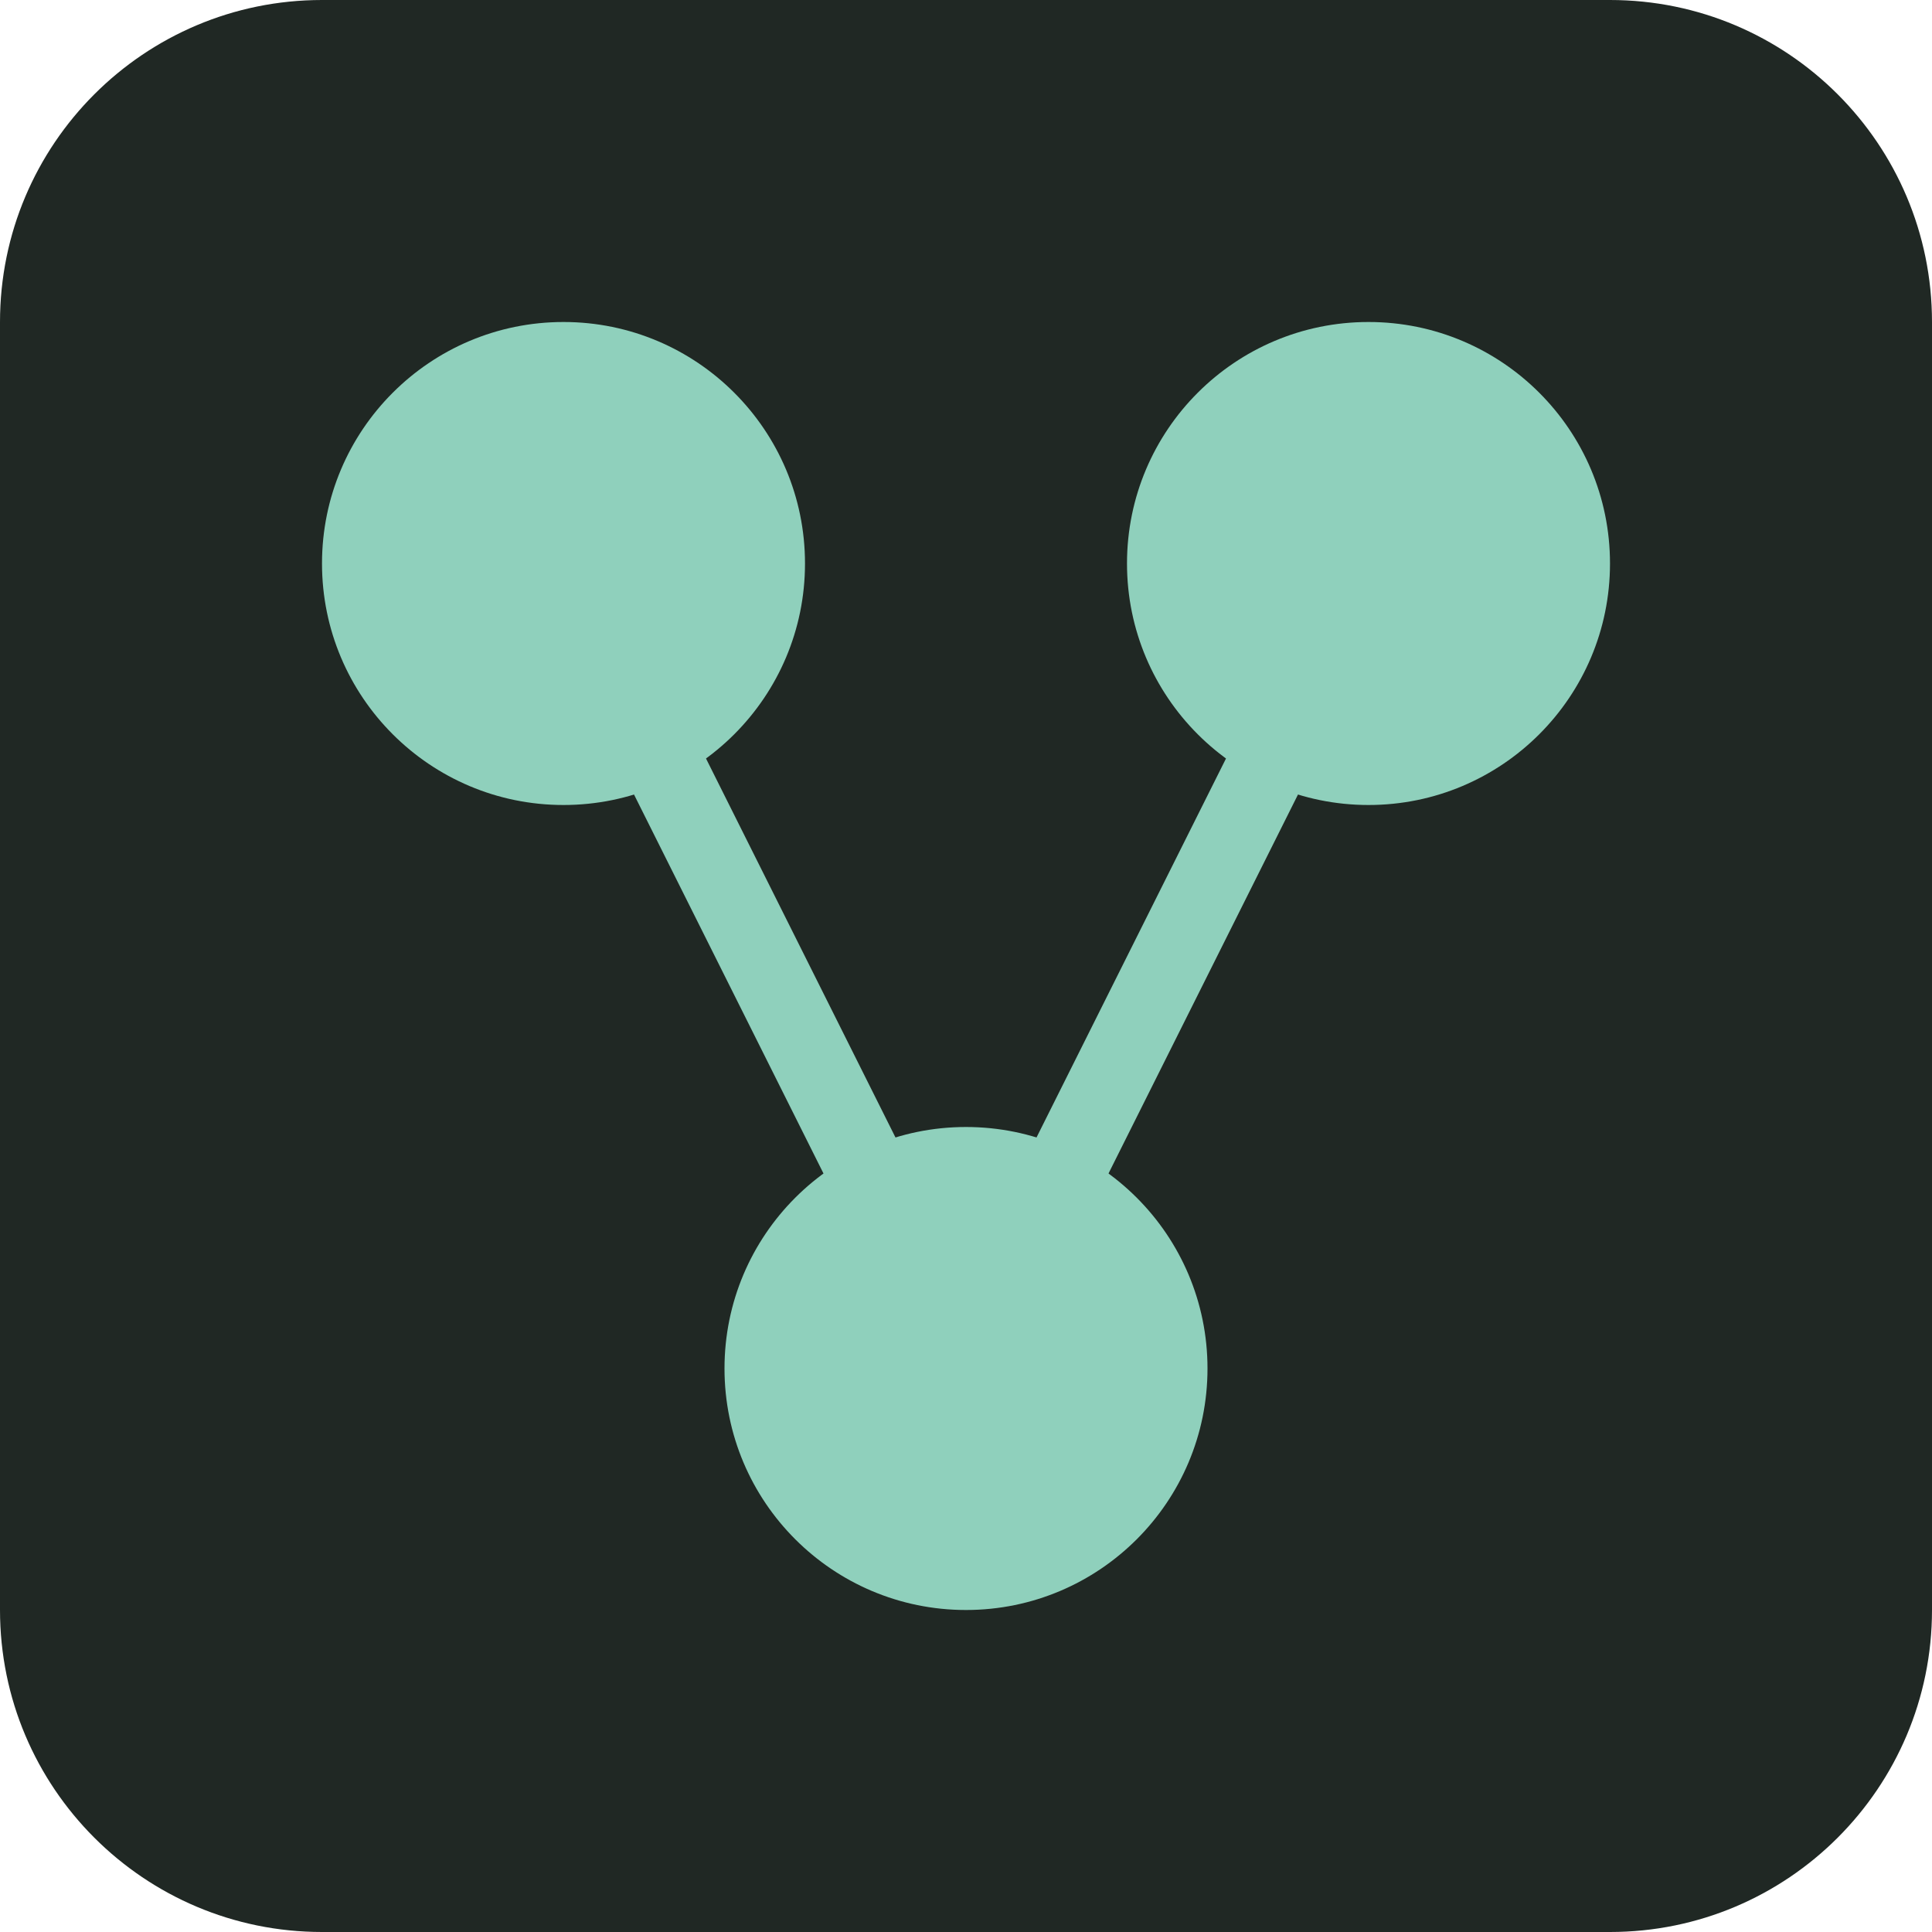
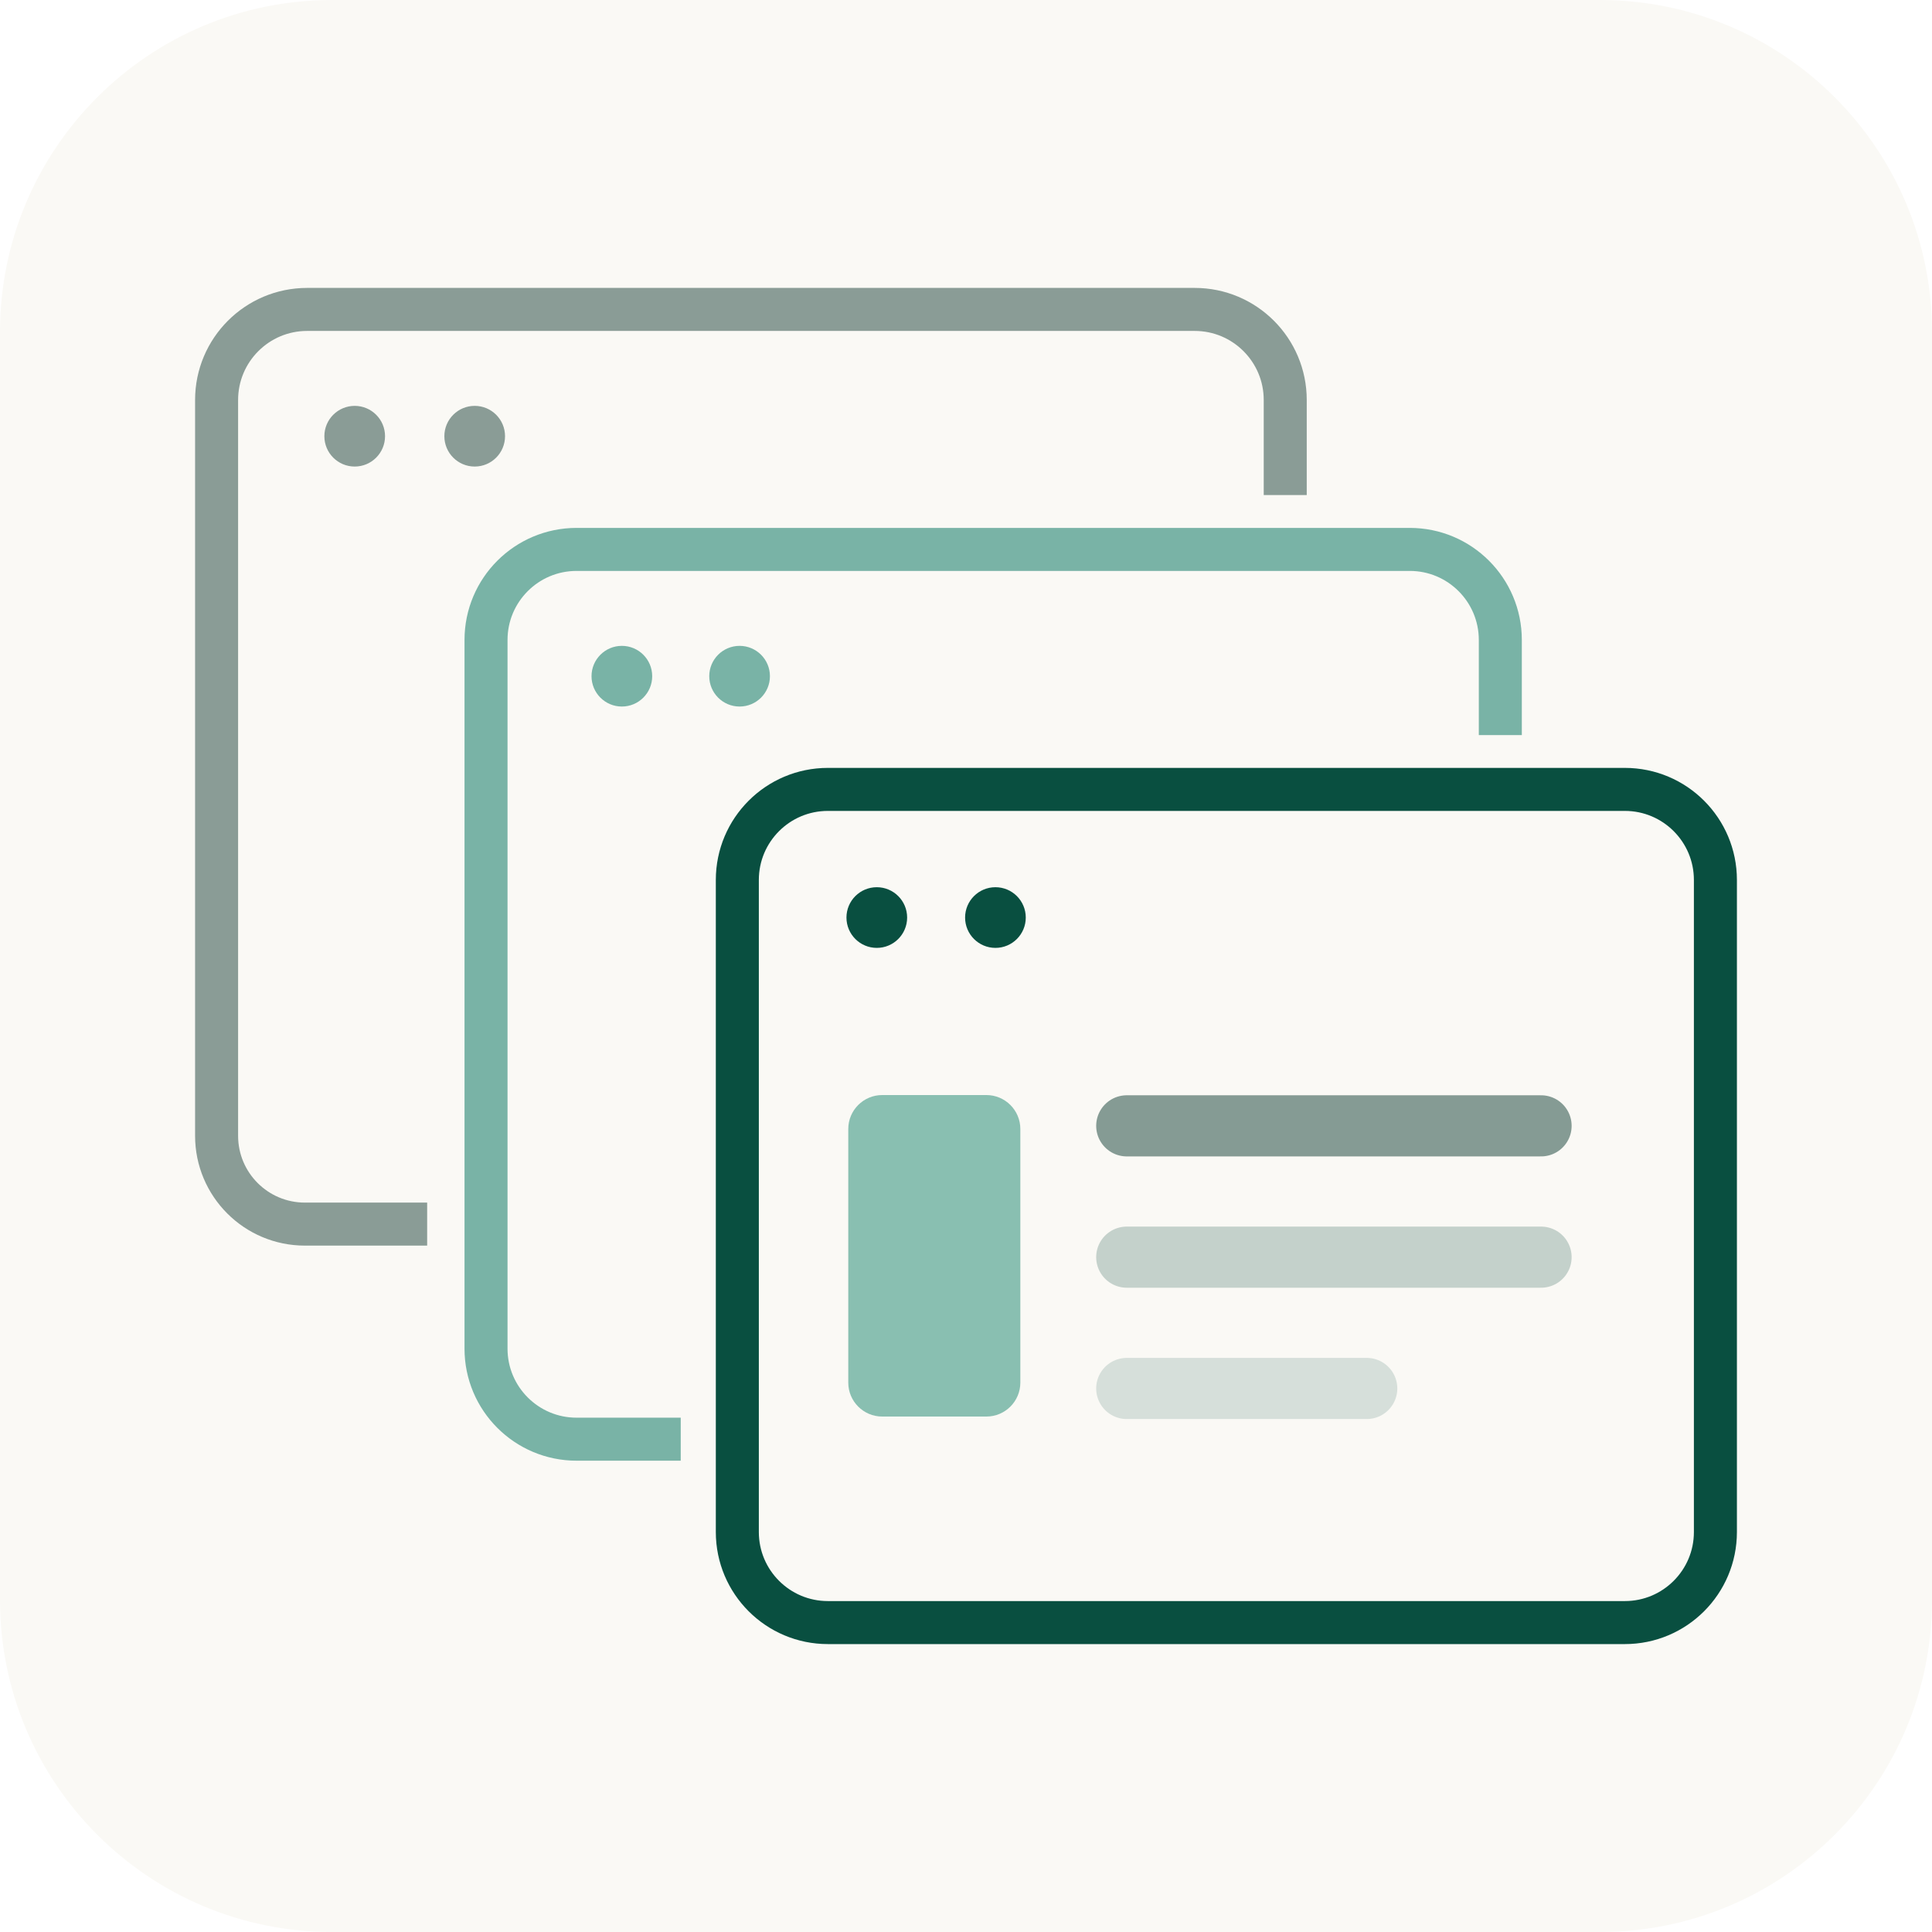
- <svg xmlns="http://www.w3.org/2000/svg" viewBox="0 0 36 36">
-   <rect width="36" height="36" rx="6" fill="#202824" />
-   <g transform="translate(4 4)" fill="#8fd0bc">
-     <path d="M6.5 6.5 14 21.5 21.5 6.5" fill="none" stroke="#8fd0bc" stroke-width="1.5" />
-     <circle cx="6.5" cy="6.5" r="4.5" />
-     <circle cx="21.5" cy="6.5" r="4.5" />
-     <circle cx="14" cy="21.5" r="4.5" />
+ <svg xmlns="http://www.w3.org/2000/svg" viewBox="0 0 256 256">
+   <rect width="256" height="256" rx="44" fill="#faf9f5" />
+   <g transform="translate(-86.5 -195.7) scale(.6)">
+     <g fill="none" stroke-width="9.5" stroke-linejoin="round">
+       <path d="M238.5 596.5h-27a19.5 19.5 0 0 1-19.5-19.5V414.5a20 20 0 0 1 20-20h196a20 20 0 0 1 20 20v21" stroke="#8a9c96" />
+       <path d="M294.5 644h-23a20 20 0 0 1-20-20V467.5a20 20 0 0 1 20-20h184a20 20 0 0 1 20 20v21" stroke="#79b3a6" />
+       <rect x="307" y="500.5" width="216" height="184" rx="20" stroke="#094f40" />
+     </g>
+     <g fill="#8a9c96">
+       <circle cx="222.5" cy="422.5" r="6.7" />
+       <circle cx="249" cy="422.5" r="6.7" />
+     </g>
+     <g fill="#79b3a6">
+       <circle cx="281.5" cy="475.5" r="6.7" />
+       <circle cx="307.5" cy="475.5" r="6.7" />
+     </g>
+     <g fill="#094f40">
+       <circle cx="337.8" cy="528.8" r="6.7" />
+       <circle cx="364" cy="528.8" r="6.7" />
+     </g>
+     <rect x="331.5" y="568" width="38" height="71" rx="7.5" fill="#89bfb1" />
+     <g fill="none" stroke-width="13.5" stroke-linecap="round">
+       <path d="M393 574.8h91.5" stroke="#859b94" />
+       <path d="M393 603.8h91.5" stroke="#c4d1cb" />
+       <path d="M393 632.8h53" stroke="#d6dfda" />
+     </g>
  </g>
</svg>
